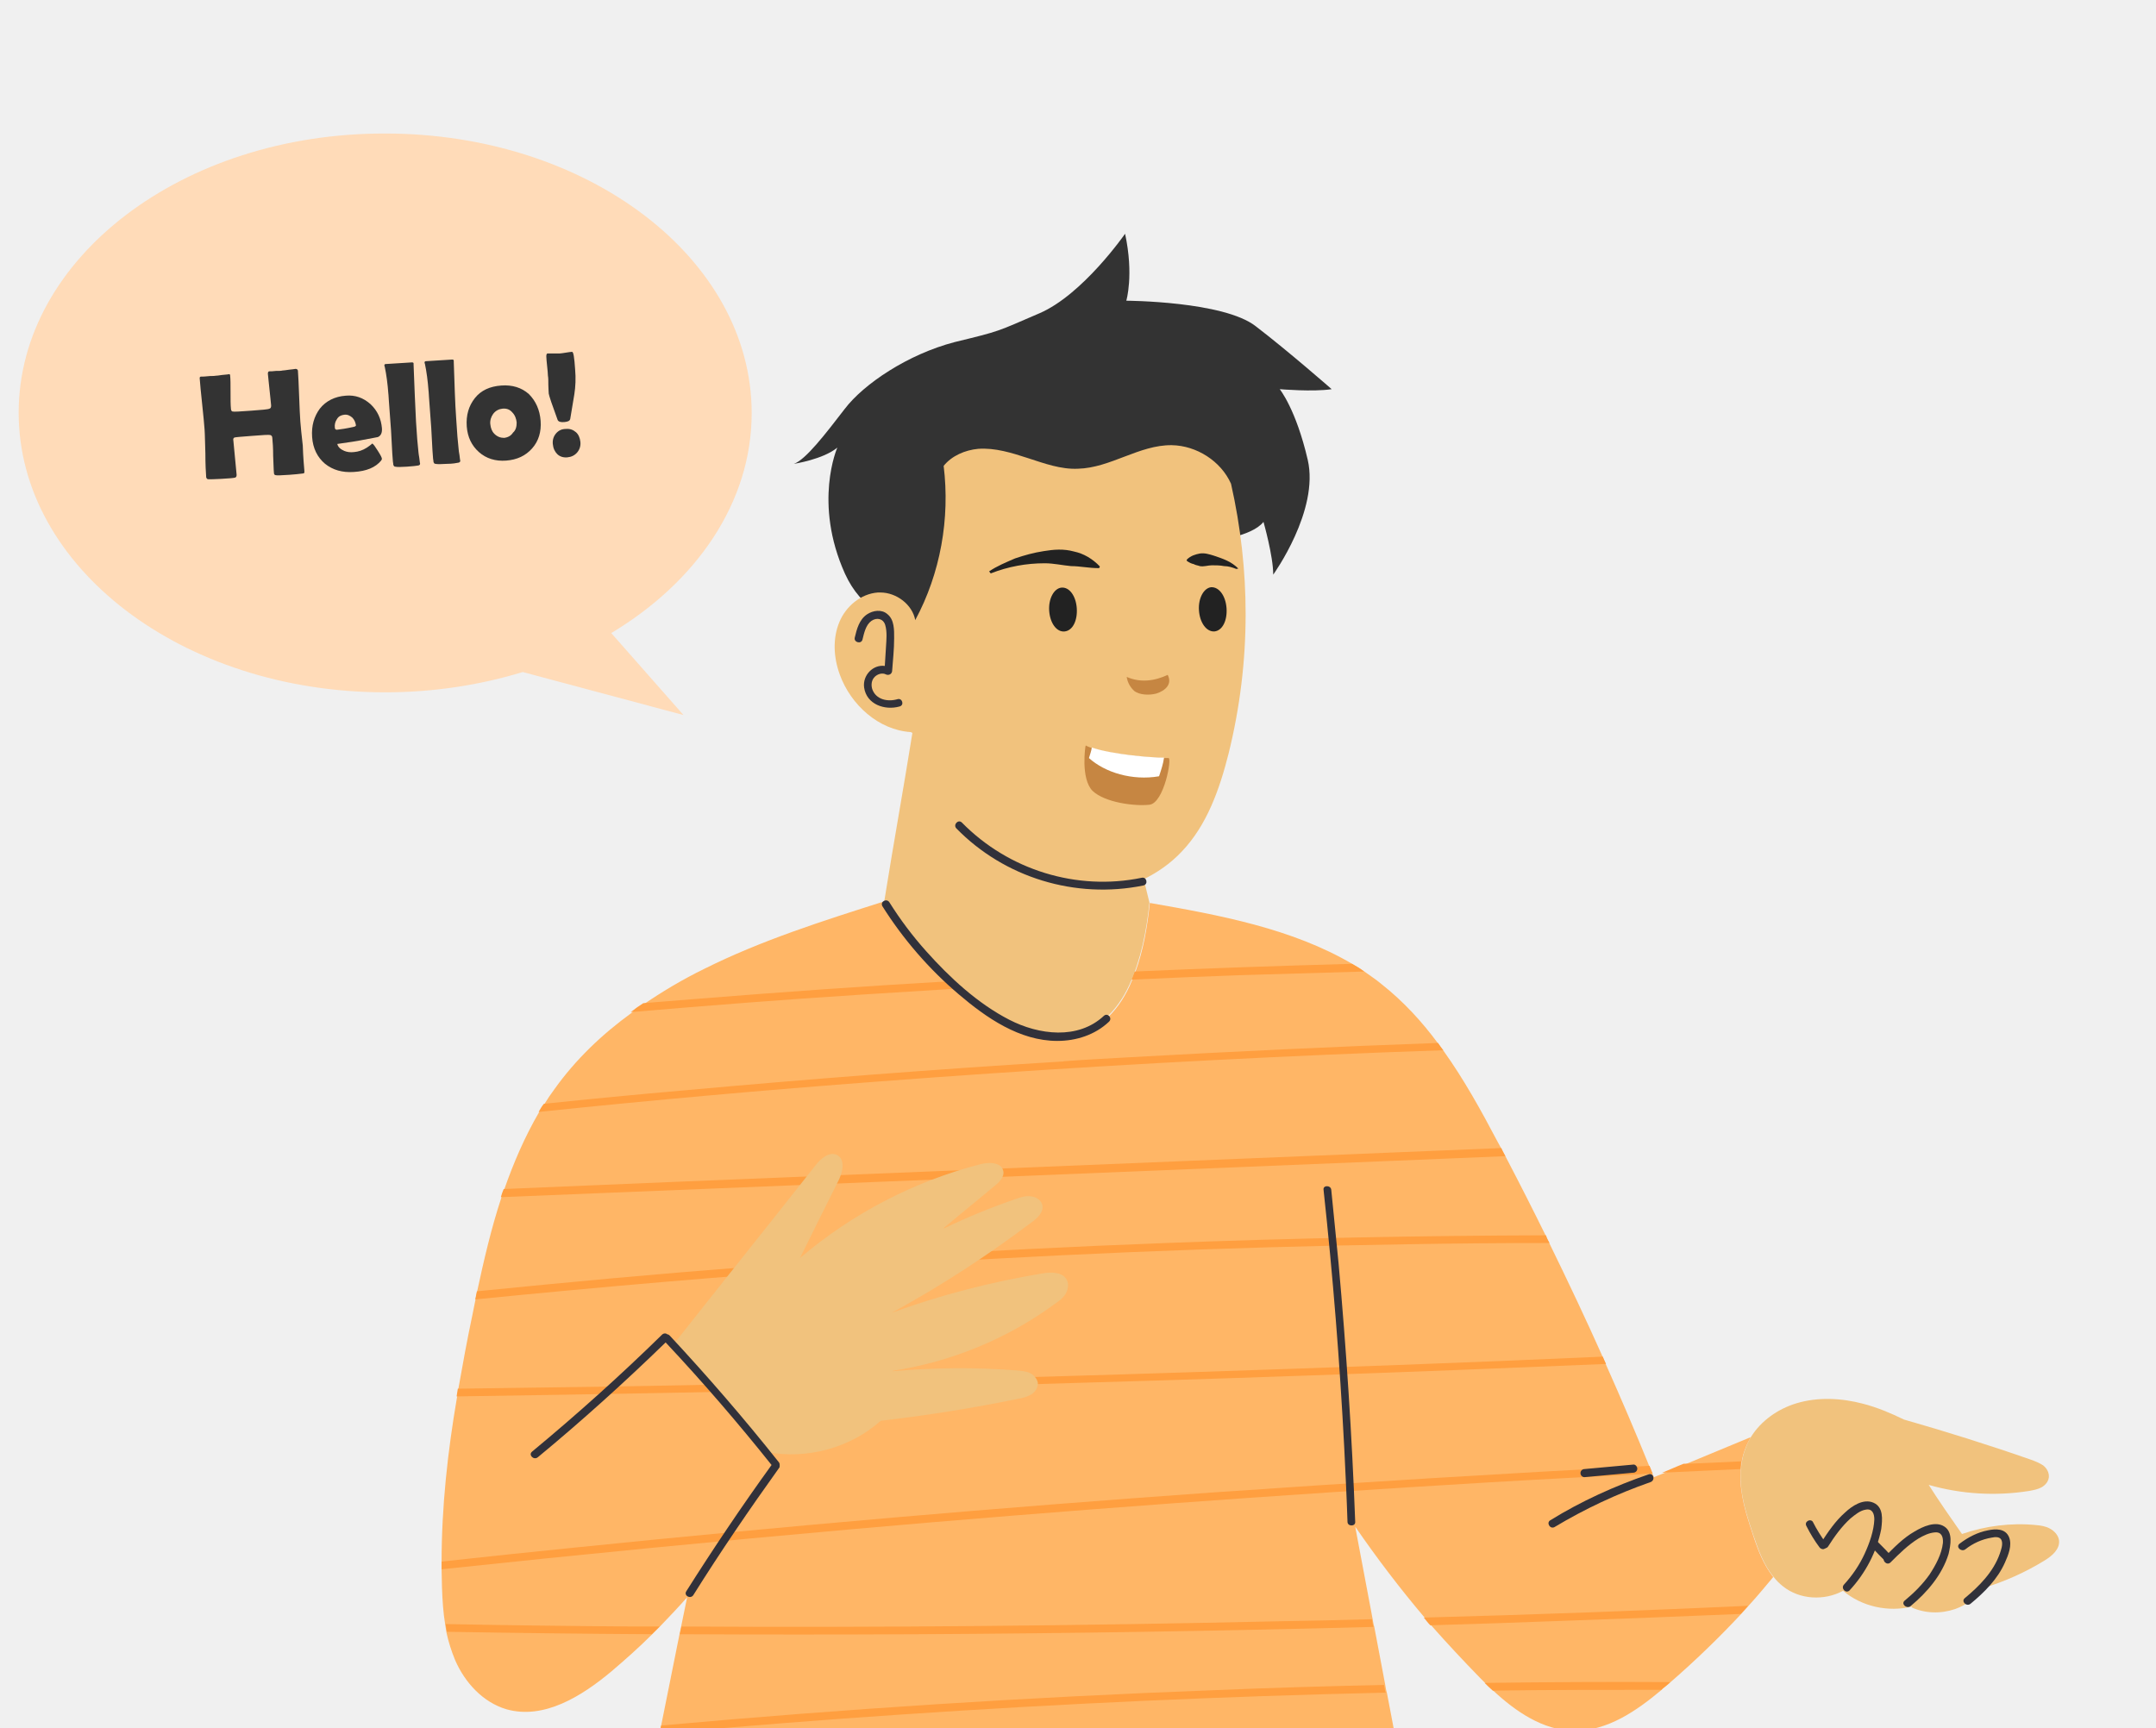
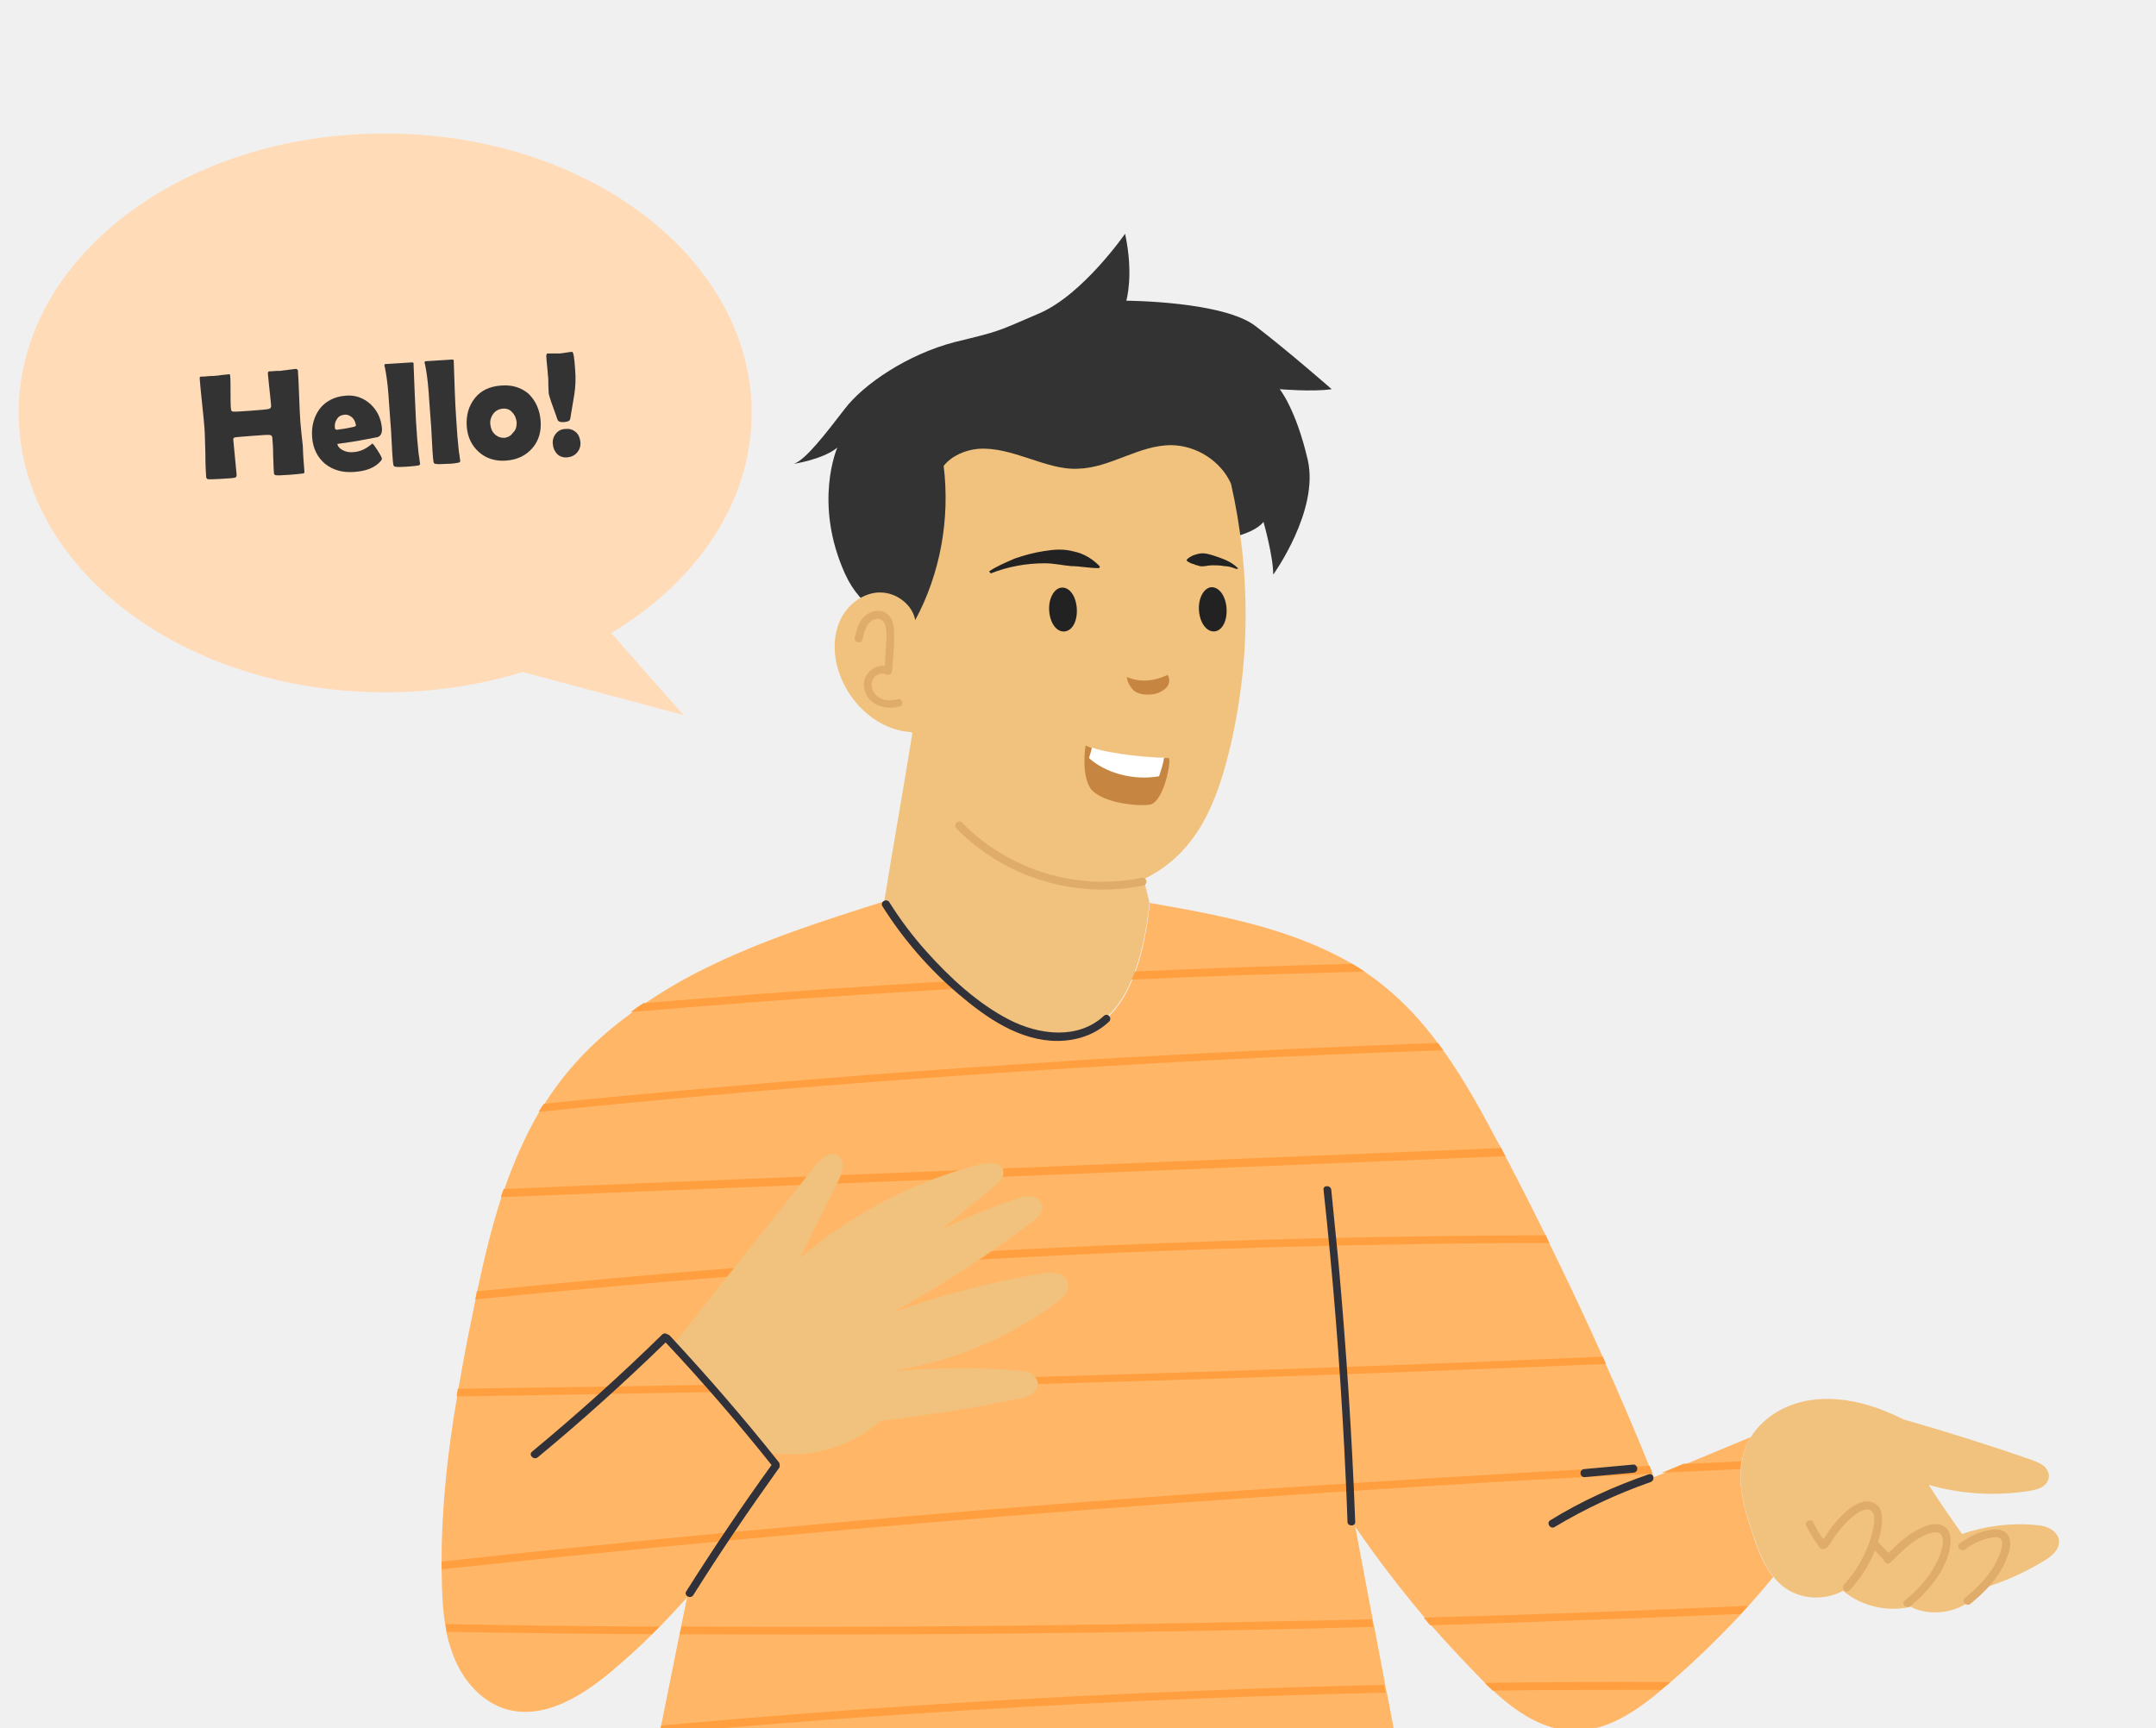
<svg xmlns="http://www.w3.org/2000/svg" xmlns:xlink="http://www.w3.org/1999/xlink" version="1.1" id="Layer_1" x="0px" y="0px" viewBox="0 0 531.2 425.7" style="enable-background:new 0 0 531.2 425.7;" xml:space="preserve">
  <style type="text/css">
	.st0{clip-path:url(#SVGID_2_);fill:#FFDBB8;}
	.st1{fill:#31313A;}
	.st2{fill:#FFB666;}
	.st3{fill:#FF9F40;}
	.st4{display:none;fill:#333333;}
	.st5{fill:#333333;}
	.st6{fill:#F1C27D;}
- 	.st7{fill:#222222;}
- 	.st8{fill:#C68642;}
- 	.st9{fill:#FFFFFF;}
+ 	.st7{fill:#E0AC69;}
+ 	.st8{fill:#222222;}
+ 	.st9{fill:#C68642;}
+ 	.st10{fill:#FFFFFF;}
</style>
  <g>
    <defs>
      <rect id="SVGID_1_" x="-76" y="-9" width="650" height="500" />
    </defs>
    <clipPath id="SVGID_2_">
      <use xlink:href="#SVGID_1_" style="overflow:visible;" />
    </clipPath>
    <path class="st0" d="M4.6,101.7c0,38.1,40.4,68.9,90.3,68.9c12,0,23.4-1.8,33.9-5l39.6,10.6L150.6,156c21-12.6,34.6-32.2,34.6-54.2   c0-38.1-40.4-68.9-90.3-68.9C45,32.8,4.6,63.6,4.6,101.7" />
  </g>
  <g>
    <path class="st1" d="M528.9,428.8H2.3c-0.5,0-1-0.4-1-1c0-0.5,0.4-1,1-1h526.6c0.5,0,1,0.4,1,1   C529.9,428.3,529.4,428.8,528.9,428.8" />
    <path class="st2" d="M436.9,388.6c-2,2.4-4,4.8-6.1,7.1c-0.6,0.7-1.2,1.3-1.8,2c-5.5,5.9-11.3,11.5-17.4,16.8   c-0.6,0.6-1.3,1.1-1.9,1.6c-0.1,0.1-0.2,0.2-0.3,0.3c-6.2,5.2-13.3,10.1-21.4,10.1h-0.4c-7.5-0.2-14.1-4.7-19.7-9.9   c-0.7-0.6-1.4-1.3-2-1.9l-1.3-1.3c-4.1-4.2-8.1-8.5-12-12.9c-0.6-0.6-1.1-1.3-1.6-1.9c-6.1-7.2-11.8-14.7-17.1-22.4   c1.4,7.6,2.9,15.2,4.3,22.8c0.1,0.6,0.2,1.3,0.4,1.9c0.9,4.8,1.8,9.5,2.7,14.3c0.1,0.6,0.2,1.3,0.4,1.9c0.6,3.3,1.3,6.6,1.9,10   H162.5c0.1-0.6,0.3-1.3,0.4-1.9c1.5-7.5,3-14.9,4.5-22.4c0.1-0.6,0.3-1.3,0.4-1.9c0.5-2.4,1-4.9,1.5-7.3c-2.2,2.5-4.5,4.9-6.8,7.3   c-0.6,0.6-1.3,1.3-1.9,1.9c-3.2,3.2-6.6,6.2-10,9.1c-7.3,6.1-16.6,11.9-25.8,9.3c-5.8-1.7-10.3-6.6-12.7-12.2   c-0.9-2.2-1.6-4.4-2.1-6.7c-0.1-0.6-0.2-1.3-0.3-1.9c-0.5-3-0.7-6.1-0.8-9.2c0-1.4-0.1-2.9-0.1-4.4c0-0.6,0-1.3,0-1.9   c0-13.6,1.5-27.2,3.8-40.6c0.1-0.6,0.2-1.3,0.3-1.9c1.1-6.2,2.2-12.3,3.5-18.4c0.2-1.2,0.5-2.3,0.7-3.5c0.1-0.7,0.3-1.3,0.4-2   c1.7-7.9,3.5-15.7,6-23.3c0.2-0.7,0.4-1.3,0.7-2c2.3-6.6,5.1-13.1,8.6-19.1c0.4-0.7,0.8-1.4,1.3-2c0.8-1.3,1.6-2.5,2.5-3.7   c5.2-7.3,11.7-13.5,19-18.8c1-0.8,2-1.5,3.1-2.2c4.7-3.2,9.6-6.1,14.7-8.6c14.2-7.1,29.4-11.9,44.5-16.7l0,0   c4.5,7.4,10,14.1,16.3,19.9c0.7,0.6,1.3,1.2,2,1.8c2.5,2.2,5.1,4.2,7.9,6.1c5.1,3.5,10.9,6.5,17,6.3h0c0.3,0,0.6,0,0.9-0.1   c0.3,0,0.6-0.1,0.9-0.1c6.9-1,12.5-6.6,15.4-13c0.2-0.5,0.4-0.9,0.6-1.4c0.3-0.6,0.5-1.3,0.8-2c2-5.4,3-11.3,3.6-17.1   c17.2,3,35.1,6.3,50,15.1c1,0.6,2,1.2,3,1.9c1.4,1,2.9,2,4.2,3.1c5.3,4.2,9.8,9.1,13.8,14.5c0.5,0.6,0.9,1.3,1.4,1.9   c5,7,9.2,14.6,13.2,22.2c0.4,0.7,0.7,1.3,1.1,2c0.3,0.6,0.7,1.3,1,1.9c3.4,6.5,6.7,13,9.9,19.5c0.3,0.6,0.6,1.3,0.9,1.9   c4.5,9.2,8.9,18.5,13.1,27.9c0.3,0.6,0.6,1.3,0.8,1.9c3.7,8.3,7.3,16.7,10.7,25.1c0.3,0.6,0.5,1.3,0.8,1.9c0.1,0.2,0.2,0.5,0.3,0.7   c0.7-0.3,1.3-0.5,2-0.8c1.8-0.7,3.5-1.5,5.3-2.2c5.5-2.3,10.9-4.5,16.4-6.8l0.1,0.1c-0.4,0.7-0.8,1.4-1.1,2.2   c-0.5,1.2-0.9,2.5-1.1,3.9c-0.1,0.6-0.2,1.3-0.2,1.9c-0.1,1.8-0.1,3.6,0.2,5.3c0.5,3.7,1.7,7.3,2.9,10.9   C433.1,381.9,434.5,385.6,436.9,388.6" />
    <path class="st3" d="M234,241.8c0.7,0.6,1.3,1.2,2,1.8c-8,0.5-15.9,1-23.9,1.5c-18.9,1.2-37.8,2.7-56.7,4.3c1-0.8,2-1.5,3.1-2.2   c4.1-0.3,8.3-0.7,12.4-1C192,244.5,213,243,234,241.8" />
    <path class="st3" d="M336.1,239.4c-10.2,0.3-20.3,0.6-30.5,0.9c-9,0.3-17.9,0.7-26.9,1.1c0.3-0.6,0.5-1.3,0.8-2   c17.9-0.8,35.7-1.4,53.6-1.9C334.2,238.1,335.2,238.7,336.1,239.4" />
    <path class="st3" d="M355.6,258.8c-9.5,0.3-19,0.7-28.6,1.1c-36.9,1.6-73.7,3.8-110.5,6.6c-28,2.1-55.9,4.6-83.8,7.5   c0.4-0.7,0.8-1.4,1.3-2c11.5-1.2,22.9-2.3,34.4-3.3c30.9-2.8,61.9-5.2,92.9-7.1c0.3,0,0.6,0,0.9-0.1c5.5-0.4,11.1-0.7,16.6-1   c25.1-1.4,50.3-2.6,75.5-3.5C354.7,257.6,355.1,258.2,355.6,258.8" />
    <path class="st3" d="M370.9,284.9c-8.8,0.4-17.7,0.7-26.5,1.1c-41.6,1.7-83.2,3.4-124.8,5.1c-32.1,1.3-64.1,2.6-96.2,3.9   c0.2-0.7,0.4-1.3,0.7-2c13.5-0.6,27-1.1,40.5-1.7c41.6-1.7,83.2-3.4,124.8-5.1c26.8-1.1,53.7-2.2,80.5-3.3   C370.2,283.7,370.6,284.3,370.9,284.9" />
    <path class="st3" d="M381.8,306.3c-11.6,0-23.2,0.1-34.8,0.3c-45.6,0.7-91.1,2.6-136.6,5.7c-31.1,2.1-62.2,4.8-93.3,7.9   c0.1-0.7,0.3-1.3,0.4-2c11.1-1.1,22.2-2.2,33.3-3.2c45.4-4.1,90.9-7,136.5-8.7c31.2-1.2,62.4-1.8,93.6-1.9   C381.1,305.1,381.4,305.7,381.8,306.3" />
    <path class="st3" d="M395.7,336.1c-12.3,0.5-24.6,1-36.9,1.5c-48.6,1.9-97.2,3.4-145.8,4.6c-33.5,0.8-67,1.4-100.5,1.9   c0.1-0.6,0.2-1.3,0.3-1.9c12-0.2,23.9-0.3,35.9-0.5c48.6-0.8,97.2-2,145.8-3.6c33.5-1.1,66.9-2.3,100.4-3.8   C395.1,334.9,395.4,335.5,395.7,336.1" />
    <path class="st3" d="M406.4,361.2c0.3,0.6,0.5,1.3,0.8,1.9c-13.5,0.7-27.1,1.4-40.6,2.2c-52.2,3.1-104.3,6.9-156.4,11.5   c-33.8,3-67.6,6.3-101.4,9.9c0-0.6,0-1.3,0-1.9c11.1-1.2,22.2-2.4,33.3-3.5c52-5.3,104.1-9.8,156.2-13.5   C334.3,365.3,370.3,363.1,406.4,361.2" />
    <path class="st3" d="M429,360.1c-0.1,0.6-0.2,1.3-0.2,1.9c-6.4,0.3-12.9,0.6-19.3,0.9c1.8-0.7,3.5-1.5,5.3-2.2   C419.5,360.6,424.2,360.3,429,360.1" />
    <path class="st3" d="M156.3,400.8c2.1,0,4.1,0,6.2,0c-0.6,0.6-1.3,1.3-1.9,1.9c-16.8-0.1-33.7-0.3-50.5-0.6   c-0.1-0.6-0.2-1.3-0.3-1.9C125.2,400.5,140.7,400.7,156.3,400.8" />
    <path class="st3" d="M338,399c0.1,0.6,0.2,1.3,0.4,1.9c-37.4,1-74.8,1.6-112.2,1.8c-19.6,0.1-39.2,0.1-58.7,0   c0.1-0.6,0.3-1.3,0.4-1.9c49.2,0.3,98.4-0.2,147.7-1.3C322.9,399.4,330.5,399.2,338,399" />
    <path class="st3" d="M430.7,395.7c-0.6,0.7-1.2,1.3-1.8,2c-14.6,0.6-29.1,1.2-43.7,1.7c-10.9,0.4-21.9,0.8-32.8,1.1   c-0.6-0.6-1.1-1.3-1.6-1.9C377.5,397.9,404.1,396.9,430.7,395.7" />
    <path class="st3" d="M341,415.2c0.1,0.6,0.2,1.3,0.4,1.9c-39.9,0.9-79.7,2.7-119.5,5.4c-19.6,1.3-39.1,2.9-58.7,4.6h-0.7   c0.1-0.6,0.3-1.3,0.4-1.9c45.2-4.1,90.6-7,136-8.7C312.9,415.9,327,415.5,341,415.2" />
    <path class="st3" d="M411.5,414.5c-0.6,0.6-1.3,1.1-1.9,1.6c-0.1,0.1-0.2,0.2-0.3,0.3c-13.8,0-27.6,0-41.5,0.2   c-0.7-0.6-1.4-1.3-2-1.9C381,414.5,396.2,414.4,411.5,414.5" />
    <path class="st4" d="M312.7,116.7c2.5,11.7,0.4,24.4-5.8,34.6c0-10.8-1.3-21.6-3.7-32.1c-2.6-5.6-8.5-9.4-14.6-9.5   c-8-0.1-15.1,5.5-23.1,5.8c-4.2,0.1-8.3-1.3-12.3-2.6c-4-1.3-8.1-2.7-12.3-2.3c-3.2,0.3-6.5,1.7-8.5,4.2c1.6,13-0.9,26.4-7,38   c-0.7-3.8-4.6-6.9-8.6-6.8c-0.2,0-0.4,0-0.6,0c-2.7-11.1-5.5-22.2-8.2-33.3c-1-4.2-2.1-8.7-0.6-12.8c1.4-4,5.3-7,9.5-7.3   c4.2-0.4,8.5,1.9,10.6,5.6c1.1-7.4,5.3-14.3,11.3-18.8c6-4.4,13.9-6.4,21.3-5.2c8.7,1.3,17.1,6.7,25.6,4.7c4.3-1,7.9-3.7,11.8-5.8   c3.9-2.1,8.6-3.5,12.6-1.6c7,3.2,7.6,14.3,14.8,17.3c4.5,1.9,10.8,0.1,14,3.8c2.9,3.4,0.8,8.7-2,12.1   C331.1,111.9,322,116.3,312.7,116.7" />
    <path class="st5" d="M239.9,149.9c-3.8,3.8-23.7,9-31.7-8.5c-7.9-17.5-1.9-31.1-1.9-31.1c-3.5,2.9-10.7,4-10.7,4   c2.9-1,7.8-7.4,12.5-13.5c4.7-6.2,15.6-13.5,27.1-16.5c11.5-2.8,10.2-2.5,20.9-7.1c10.7-4.6,21.1-19.6,21.1-19.6   c2.2,10.2,0.3,16.5,0.3,16.5s24,0.1,31.9,6.3c8.1,6.2,18.7,15.5,18.7,15.5c-4.6,0.7-12.8,0-12.8,0s4,4.9,6.9,17.4   s-8.5,28.3-8.5,28.3c0-4.6-2.4-13-2.4-13c-2.9,3.7-12.5,4.7-12.5,4.7c1.2-3.2,2.4-7.9,2.4-7.9c-6.2,5.7-25.8,6.8-25.8,6.8   c4.3-2.8,6.9-9.4,6.9-9.4s-8.4,2.5-16.6,3.2c-8.1,0.7-18.7,5.2-18.7,5.2s-4.4,3.7-5.4,10.3C241.6,141.4,243.8,145.9,239.9,149.9z" />
    <path class="st6" d="M306.9,151.3c0,11.6-1.4,23.1-4.2,34.4c-2.2,8.7-5.3,17.6-11.5,24.1c-2.7,2.9-6,5.2-9.5,6.9l0.2,0.4l1.3,5.3   c-0.7,7-2.1,14.1-5,20.4c-2.9,6.4-8.5,11.9-15.4,13c-6.7,1-13.2-2.3-18.8-6.1c-10.6-7.3-19.6-16.8-26.2-27.8l0,0c0,0,0.1,0,0.1,0   c2.2-13.8,4.7-27.5,6.9-41.3l-0.4-0.2c-7.9-0.5-14.8-6.7-17.5-14.2c-1.5-4.1-1.8-8.8-0.1-12.9c1.6-3.9,5.3-7,9.5-7.3   c0.2,0,0.4,0,0.6,0c4,0,7.9,3,8.6,6.8c6.2-11.5,8.6-25,7-38c2-2.5,5.3-3.9,8.5-4.2c4.2-0.3,8.3,1,12.3,2.3c4,1.3,8.1,2.8,12.3,2.6   c8-0.2,15.1-5.9,23.1-5.8c6.1,0.1,12.1,3.9,14.6,9.5C305.7,129.8,306.9,140.6,306.9,151.3" />
    <path class="st6" d="M483.4,378c5.8-2,12.1-2.8,18.2-2.2c1.2,0.1,2.5,0.3,3.5,0.9c1.1,0.6,2,1.6,2.2,2.8c0.3,2.2-1.7,3.9-3.5,5   c-4.7,2.9-9.8,5.2-15.1,6.8c-1.8,2.4-4.2,4.2-7,5.2c-3.5,1.2-7.4,1.1-10.7-0.4l0-0.2c-5.8,1.4-12.3,0-16.9-3.9   c-4.6,2.5-10.7,2.2-14.8-1.1c-0.9-0.7-1.6-1.4-2.3-2.3c-2.4-2.9-3.8-6.7-5-10.3c-1.2-3.6-2.4-7.2-2.9-10.9   c-0.5-3.7-0.3-7.6,1.2-11.1c0.3-0.8,0.7-1.5,1.1-2.2c2.5-4,6.6-6.9,11.2-8.3c5.3-1.6,11.1-1.3,16.4,0.1c3.5,0.9,6.8,2.3,10.1,3.9   c10.5,3,21,6.3,31.3,9.9c1.1,0.4,2.1,0.8,3,1.4c0.9,0.7,1.5,1.8,1.4,2.9c-0.1,1.1-0.9,2-1.8,2.5c-0.9,0.5-2,0.7-3.1,0.9   c-8.2,1.3-16.7,0.8-24.7-1.5C477.8,370,480.6,374,483.4,378L483.4,378z" />
    <path class="st6" d="M197.1,310c12.8-10.9,28.1-18.9,44.4-23.1c2.2-0.6,5.3-0.5,5.7,1.7c0.3,1.4-1,2.7-2.1,3.6   c-4.2,3.5-8.4,6.9-12.6,10.4l0.1,0.1c5.8-2.8,11.7-5.2,17.8-7.3c1.2-0.4,2.4-0.8,3.6-0.6c1.2,0.1,2.5,0.9,2.8,2.1   c0.4,1.7-1.1,3.2-2.5,4.2c-11,8.3-22.5,15.8-34.6,22.4l0,0c12-4.4,24.5-7.6,37.1-9.7c2.2-0.4,5.1-0.4,6.1,1.7   c0.5,1.1,0.2,2.4-0.4,3.4c-0.6,1-1.6,1.7-2.6,2.4c-11.7,8.6-25.6,14.3-40,16.5l0,0.1c10.2-0.9,20.4-1,30.6-0.2   c1.1,0.1,2.2,0.2,3.2,0.6c1,0.5,1.8,1.4,2,2.4c0.1,1.1-0.6,2.3-1.6,2.9c-1,0.6-2.1,0.9-3.3,1.1c-11.2,2.3-22.5,4.1-33.8,5.4   c-7.5,6.7-18.2,9.6-28.1,7.7c-7.6-8.9-15.2-17.7-22.9-26.6c11.6-14.7,23.3-29.3,34.9-44c1.3-1.7,3.4-3.5,5.3-2.6   c2.2,1.1,1.4,4.4,0.3,6.5C203.3,297.5,200.2,303.7,197.1,310" />
-     <path class="st1" d="M221.1,172.3c-2.4,0.7-5.3,0.1-6.2-2.5c-0.3-1-0.2-2.2,0.6-3c0.7-0.7,1.9-1.1,2.8-0.6c0.7,0.3,1.4-0.1,1.5-0.8   c0.2-2.7,0.5-5.4,0.5-8.1c0-2,0.1-4.6-1.7-6c-1.4-1.2-3.5-0.9-5,0.1c-1.9,1.3-2.5,3.6-3,5.7c-0.3,1.2,1.6,1.7,1.9,0.5   c0.4-1.6,0.8-3.6,2.2-4.6c1.3-0.9,2.9-0.6,3.4,1c0.5,1.7,0.3,3.6,0.2,5.3c-0.1,1.6-0.2,3.2-0.3,4.8c-2.9-0.4-5.5,2.3-5.1,5.3   c0.6,4.2,5.1,5.7,8.7,4.7C222.9,173.8,222.3,171.9,221.1,172.3" />
-     <path class="st1" d="M281.3,216.3c-16,3.3-32.8-1.9-44.3-13.6c-0.9-0.9-2.2,0.5-1.4,1.4c11.9,12.2,29.4,17.5,46.1,14.1   C283,217.9,282.5,216,281.3,216.3" />
+     <path class="st7" d="M221.1,172.3c-2.4,0.7-5.3,0.1-6.2-2.5c-0.3-1-0.2-2.2,0.6-3c0.7-0.7,1.9-1.1,2.8-0.6c0.7,0.3,1.4-0.1,1.5-0.8   c0.2-2.7,0.5-5.4,0.5-8.1c0-2,0.1-4.6-1.7-6c-1.4-1.2-3.5-0.9-5,0.1c-1.9,1.3-2.5,3.6-3,5.7c-0.3,1.2,1.6,1.7,1.9,0.5   c0.4-1.6,0.8-3.6,2.2-4.6c1.3-0.9,2.9-0.6,3.4,1c0.5,1.7,0.3,3.6,0.2,5.3c-0.1,1.6-0.2,3.2-0.3,4.8c-2.9-0.4-5.5,2.3-5.1,5.3   c0.6,4.2,5.1,5.7,8.7,4.7C222.9,173.8,222.3,171.9,221.1,172.3" />
+     <path class="st7" d="M281.3,216.3c-16,3.3-32.8-1.9-44.3-13.6c-0.9-0.9-2.2,0.5-1.4,1.4c11.9,12.2,29.4,17.5,46.1,14.1   C283,217.9,282.5,216,281.3,216.3" />
    <path class="st1" d="M191.8,360.2c-8.5-10.7-17.5-21.1-26.8-31.1c-0.2-0.2-0.4-0.3-0.6-0.3c-0.3-0.3-0.8-0.3-1.2,0   c-10.3,10.1-21,19.7-32.1,28.9c-1,0.8,0.4,2.2,1.4,1.4c10.9-9,21.4-18.5,31.5-28.3c9.1,9.7,17.8,19.8,26.1,30.2   c-7.3,10.1-14.3,20.5-21,31.1c-0.7,1.1,1,2,1.7,1c6.7-10.7,13.8-21.1,21.1-31.3c0.2-0.2,0.2-0.4,0.2-0.6   C192.1,360.8,192.1,360.5,191.8,360.2" />
    <path class="st1" d="M329.8,311.3c-0.6-6.1-1.2-12.1-1.8-18.1c-0.1-1.2-2.1-1.2-1.9,0c2.3,21.2,4,42.4,5.1,63.6   c0.3,6.1,0.6,12.1,0.8,18.2c0,1.2,2,1.2,1.9,0C333.1,353.7,331.7,332.5,329.8,311.3" />
    <path class="st1" d="M406.2,363.3c-8.4,2.9-16.6,6.6-24.2,11.3c-1.1,0.6-0.1,2.3,1,1.7c7.5-4.5,15.4-8.2,23.7-11.1   C407.9,364.7,407.4,362.9,406.2,363.3" />
    <path class="st1" d="M402.4,360.9c-4,0.4-8,0.7-12,1.1c-0.5,0-1,0.4-1,1c0,0.5,0.4,1,1,1c4-0.4,8-0.7,12-1.1c0.5,0,1-0.4,1-1   C403.4,361.4,402.9,360.8,402.4,360.9" />
    <path class="st1" d="M272,250.3c-6.4,6-16.1,4.7-23.3,1c-7.8-4-14.7-10.4-20.5-16.9c-3.4-3.8-6.4-7.8-9.1-12.1   c-0.7-1-2.3-0.1-1.7,1c5.1,8.1,11.5,15.5,18.8,21.7c6.8,5.8,15,11.5,24.3,11.5c4.7,0,9.3-1.5,12.7-4.7   C274.2,250.9,272.9,249.5,272,250.3" />
-     <path class="st1" d="M461.6,370.3c-2.5-1.1-5.3,0.8-7,2.4c-2.4,2.1-4.2,4.8-5.9,7.4c-0.7,1,1,2,1.7,1c1.6-2.5,3.3-4.9,5.5-6.9   c1.1-0.9,2.4-2,3.8-2.2c1.6-0.3,2.1,1,2.1,2.4c-0.1,2.8-1.2,5.9-2.4,8.5c-1.3,2.8-3,5.3-5.1,7.6c-0.8,0.9,0.5,2.3,1.4,1.4   c3.9-4.2,6.7-9.5,7.8-15.1C463.8,374.4,464.1,371.4,461.6,370.3" />
-     <path class="st1" d="M479.1,376.2c-2.2-1.5-5.4,0-7.4,1.2c-2.8,1.6-5,3.9-7.3,6.2c-0.9,0.9,0.5,2.3,1.4,1.4   c2.1-2.1,4.3-4.3,6.9-5.9c1.2-0.7,2.6-1.4,4.1-1.5c1.6-0.1,2,1.2,1.9,2.6c-0.3,2.8-1.8,5.5-3.3,7.8c-1.7,2.4-3.8,4.5-6.1,6.4   c-1,0.8,0.4,2.1,1.4,1.4c4.1-3.4,7.8-7.7,9.4-12.9C480.6,380.7,481.2,377.6,479.1,376.2" />
-     <path class="st1" d="M495,378.8c-0.9-2.2-3.3-2.1-5.2-1.7c-2.6,0.5-4.9,1.7-7,3.3c-1,0.8,0.4,2.1,1.4,1.4c1.9-1.5,4.1-2.5,6.5-2.9   c0.9-0.2,2.2-0.3,2.5,0.8c0.3,1-0.2,2.3-0.5,3.2c-1.6,4.5-5.1,8-8.6,10.9c-1,0.8,0.4,2.2,1.4,1.4c3.4-2.8,6.7-6.1,8.5-10.2   C494.8,383.2,495.8,380.8,495,378.8" />
-     <path class="st1" d="M465.9,383.3c-1-1.1-2-2.1-3.1-3.2c-0.3-0.4-1-0.4-1.4,0c-0.4,0.4-0.4,1,0,1.4c1,1.1,2,2.1,3.1,3.2   c0.3,0.4,1,0.4,1.4,0C466.2,384.3,466.2,383.7,465.9,383.3" />
-     <path class="st1" d="M449.9,380.3c-1.2-1.7-2.3-3.4-3.2-5.2c-0.2-0.5-0.9-0.6-1.3-0.3c-0.5,0.3-0.6,0.8-0.3,1.3   c0.9,1.8,2,3.6,3.2,5.2c0.3,0.4,0.9,0.6,1.3,0.3C450,381.4,450.2,380.8,449.9,380.3" />
+     <path class="st7" d="M461.6,370.3c-2.5-1.1-5.3,0.8-7,2.4c-2.4,2.1-4.2,4.8-5.9,7.4c-0.7,1,1,2,1.7,1c1.6-2.5,3.3-4.9,5.5-6.9   c1.1-0.9,2.4-2,3.8-2.2c1.6-0.3,2.1,1,2.1,2.4c-0.1,2.8-1.2,5.9-2.4,8.5c-1.3,2.8-3,5.3-5.1,7.6c-0.8,0.9,0.5,2.3,1.4,1.4   c3.9-4.2,6.7-9.5,7.8-15.1C463.8,374.4,464.1,371.4,461.6,370.3" />
+     <path class="st7" d="M479.1,376.2c-2.2-1.5-5.4,0-7.4,1.2c-2.8,1.6-5,3.9-7.3,6.2c-0.9,0.9,0.5,2.3,1.4,1.4   c2.1-2.1,4.3-4.3,6.9-5.9c1.2-0.7,2.6-1.4,4.1-1.5c1.6-0.1,2,1.2,1.9,2.6c-0.3,2.8-1.8,5.5-3.3,7.8c-1.7,2.4-3.8,4.5-6.1,6.4   c-1,0.8,0.4,2.1,1.4,1.4c4.1-3.4,7.8-7.7,9.4-12.9C480.6,380.7,481.2,377.6,479.1,376.2" />
+     <path class="st7" d="M495,378.8c-0.9-2.2-3.3-2.1-5.2-1.7c-2.6,0.5-4.9,1.7-7,3.3c-1,0.8,0.4,2.1,1.4,1.4c1.9-1.5,4.1-2.5,6.5-2.9   c0.9-0.2,2.2-0.3,2.5,0.8c0.3,1-0.2,2.3-0.5,3.2c-1.6,4.5-5.1,8-8.6,10.9c-1,0.8,0.4,2.2,1.4,1.4c3.4-2.8,6.7-6.1,8.5-10.2   C494.8,383.2,495.8,380.8,495,378.8" />
+     <path class="st7" d="M465.9,383.3c-1-1.1-2-2.1-3.1-3.2c-0.3-0.4-1-0.4-1.4,0c-0.4,0.4-0.4,1,0,1.4c1,1.1,2,2.1,3.1,3.2   c0.3,0.4,1,0.4,1.4,0C466.2,384.3,466.2,383.7,465.9,383.3" />
+     <path class="st7" d="M449.9,380.3c-1.2-1.7-2.3-3.4-3.2-5.2c-0.2-0.5-0.9-0.6-1.3-0.3c-0.5,0.3-0.6,0.8-0.3,1.3   c0.9,1.8,2,3.6,3.2,5.2c0.3,0.4,0.9,0.6,1.3,0.3C450,381.4,450.2,380.8,449.9,380.3" />
  </g>
-   <path class="st7" d="M244.1,141.3c4.3-1.7,8.8-2.5,13.3-2.5c2.2,0,4.3,0.5,6.5,0.7c2.2,0,4.3,0.5,6.9,0.5l0.2-0.4  c-1.8-1.9-4-3.2-6.4-3.7c-2.5-0.7-5-0.5-7.4-0.1c-2.6,0.4-4.7,1-7.1,1.8c-2.3,1-4.5,1.9-6.4,3.2L244.1,141.3z" />
-   <path class="st7" d="M262.3,155.6c-2,0.2-3.6-2.1-3.8-5.1c-0.2-3,1.2-5.5,3-5.7c2-0.2,3.6,2.1,3.8,5.1  C265.5,152.9,264.3,155.4,262.3,155.6z" />
-   <path class="st7" d="M299.2,155.6c-2,0.1-3.6-2.2-3.8-5.2s1.2-5.5,3-5.7c2-0.1,3.6,2.2,3.8,5.2C302.4,152.9,301.2,155.4,299.2,155.6  z" />
-   <path class="st7" d="M305.1,140.1c-0.8-0.8-1.8-1.5-2.9-2s-2-0.8-3.2-1.2c-1-0.3-2.2-0.7-3.4-0.5c-1,0.2-2.2,0.5-3.2,1.5v0.3  c0.7,0.5,1.2,0.7,1.7,0.8c0.5,0.3,1,0.3,1.5,0.5c1,0.2,2-0.2,3-0.2c1,0,2,0,3,0.2c1,0,2,0.3,3,0.7L305.1,140.1z" />
-   <path class="st8" d="M287.7,166.3c-3.2,1.5-6.7,2-10.1,0.5c0.2,1.4,0.9,2.6,1.9,3.5c1.2,0.9,3.5,1.1,5.4,0.6  C287.1,170.2,288.9,168.6,287.7,166.3z" />
+   <path class="st8" d="M244.1,141.3c4.3-1.7,8.8-2.5,13.3-2.5c2.2,0,4.3,0.5,6.5,0.7c2.2,0,4.3,0.5,6.9,0.5l0.2-0.4  c-1.8-1.9-4-3.2-6.4-3.7c-2.5-0.7-5-0.5-7.4-0.1c-2.6,0.4-4.7,1-7.1,1.8c-2.3,1-4.5,1.9-6.4,3.2L244.1,141.3z" />
+   <path class="st8" d="M262.3,155.6c-2,0.2-3.6-2.1-3.8-5.1c-0.2-3,1.2-5.5,3-5.7c2-0.2,3.6,2.1,3.8,5.1  C265.5,152.9,264.3,155.4,262.3,155.6z" />
+   <path class="st8" d="M299.2,155.6c-2,0.1-3.6-2.2-3.8-5.2s1.2-5.5,3-5.7c2-0.1,3.6,2.2,3.8,5.2C302.4,152.9,301.2,155.4,299.2,155.6  z" />
+   <path class="st8" d="M305.1,140.1c-0.8-0.8-1.8-1.5-2.9-2s-2-0.8-3.2-1.2c-1-0.3-2.2-0.7-3.4-0.5c-1,0.2-2.2,0.5-3.2,1.5v0.3  c0.7,0.5,1.2,0.7,1.7,0.8c0.5,0.3,1,0.3,1.5,0.5c1,0.2,2-0.2,3-0.2c1,0,2,0,3,0.2c1,0,2,0.3,3,0.7L305.1,140.1z" />
+   <path class="st9" d="M287.7,166.3c-3.2,1.5-6.7,2-10.1,0.5c0.2,1.4,0.9,2.6,1.9,3.5c1.2,0.9,3.5,1.1,5.4,0.6  C287.1,170.2,288.9,168.6,287.7,166.3z" />
  <g>
-     <path class="st8" d="M269.2,194.9c3.1,2.9,10.4,3.8,14,3.4c3.6-0.4,5.6-11.6,4.7-11.5c-1.1,0.1-15.9-0.7-20.4-3.1   C267.4,183.7,266.2,191.9,269.2,194.9z" />
-     <path class="st9" d="M285.5,191.3c0.1,0,0-0.1,0.1-0.1c0.5-1.5,1-3,1.2-4.5c-3,0-12.9-0.8-17.8-2.5c-0.1,0.8-0.4,1.6-0.7,2.6   C272.3,190.4,279,192.4,285.5,191.3z" />
+     <path class="st9" d="M269.2,194.9c3.1,2.9,10.4,3.8,14,3.4c3.6-0.4,5.6-11.6,4.7-11.5c-1.1,0.1-15.9-0.7-20.4-3.1   C267.4,183.7,266.2,191.9,269.2,194.9z" />
+     <path class="st10" d="M285.5,191.3c0.1,0,0-0.1,0.1-0.1c0.5-1.5,1-3,1.2-4.5c-3,0-12.9-0.8-17.8-2.5c-0.1,0.8-0.4,1.6-0.7,2.6   C272.3,190.4,279,192.4,285.5,191.3z" />
  </g>
  <g>
    <path class="st5" d="M75,116.1c0,0.3,0,0.4-0.1,0.5c0,0-0.2,0.1-0.5,0.1c-0.7,0.1-1.8,0.2-3.1,0.3c-1.9,0.1-3,0.2-3.3,0.1   c-0.3,0-0.5-0.2-0.5-0.5c-0.1-0.9-0.1-2.4-0.2-4.3c0-1.9-0.1-3.3-0.2-4.3c0-0.5-0.2-0.7-0.5-0.8c-0.4-0.1-1.9,0-4.4,0.2   c-2.5,0.2-4,0.3-4.4,0.4c-0.3,0.1-0.4,0.4-0.3,0.8c0.1,0.9,0.2,2.3,0.4,4.2c0.2,1.9,0.3,3.3,0.4,4.2c0,0.4-0.1,0.6-0.4,0.7   c-0.4,0.1-1.5,0.2-3.4,0.3c-1.6,0.1-2.7,0.1-3.1,0.1c-0.4,0-0.5-0.2-0.6-0.5c-0.1-1.3-0.2-3.3-0.2-5.9c-0.1-2.6-0.1-4.6-0.2-5.9   c-0.1-1.4-0.3-3.5-0.6-6.3c-0.3-2.8-0.5-4.9-0.6-6.3c0-0.3,0.1-0.4,0.4-0.4c0.4,0,0.9,0,1.7-0.1s1.3,0,1.7-0.1c0.4,0,1-0.1,1.7-0.2   c0.8-0.1,1.4-0.1,1.7-0.2c0.2,0,0.3,0.1,0.3,0.3c0.1,0.9,0.1,2.3,0.1,4.1c0,1.8,0,3.2,0.1,4.1c0,0.4,0.2,0.7,0.4,0.7   c0.3,0.1,1.9,0,4.6-0.2c2.6-0.2,4.1-0.3,4.5-0.5c0.3-0.1,0.4-0.3,0.4-0.8c-0.1-0.9-0.2-2.2-0.4-3.9c-0.2-1.7-0.3-3.1-0.4-3.9   c0-0.4,0.1-0.6,0.4-0.6c0.3,0,0.9,0,1.6-0.1c0.7,0,1.3,0,1.6-0.1c0.3,0,0.9-0.1,1.6-0.2c0.7-0.1,1.2-0.1,1.6-0.2   c0.3,0,0.5,0.1,0.6,0.4c0.1,1.4,0.2,3.5,0.3,6.3c0.1,2.8,0.2,4.9,0.3,6.3c0.1,1.3,0.3,3.3,0.6,5.9C74.7,112.9,74.9,114.8,75,116.1z   " />
    <path class="st5" d="M94.1,105.5c0.1,1.2-0.3,1.9-1,2.2c-0.1,0-1.4,0.3-3.7,0.7c-1.4,0.3-3.5,0.6-6.3,1c0.2,0.8,0.8,1.3,1.7,1.7   c0.7,0.3,1.5,0.4,2.4,0.3c1.1-0.1,2.1-0.4,3.2-1.1c0.4-0.3,0.9-0.6,1.3-1c0.3,0.1,0.7,0.7,1.4,1.8c0.7,1.1,1,1.7,1,2   c0,0.1-0.1,0.2-0.2,0.4c-1.4,1.7-3.6,2.6-6.7,2.8c-2.9,0.2-5.2-0.5-7.1-2c-1.9-1.6-3-3.8-3.2-6.6c-0.2-2.8,0.5-5.1,1.9-7   c1.5-1.9,3.7-3,6.4-3.2c2.3-0.2,4.3,0.5,6.1,2.1C93,101.2,93.9,103.2,94.1,105.5z M87.7,104.8c-0.1-0.7-0.4-1.4-0.9-1.9   c-0.6-0.5-1.2-0.8-2-0.7c-0.8,0.1-1.4,0.4-1.8,1.1c-0.4,0.6-0.6,1.3-0.5,2.1c0,0.3,0.2,0.5,0.5,0.5c0.9-0.1,2.3-0.3,4.1-0.7   C87.5,105.1,87.7,105,87.7,104.8z" />
    <path class="st5" d="M102.5,103.9c0.2,3.3,0.4,5.8,0.6,7.5c0,0.3,0.1,0.7,0.2,1.4c0.1,0.6,0.1,1.1,0.2,1.4c0,0.3-0.1,0.4-0.4,0.5   c-0.5,0.1-1.5,0.2-2.9,0.3c-1.4,0.1-2.4,0.1-2.8,0c-0.3,0-0.4-0.2-0.5-0.5c0,0,0-0.3-0.1-0.8c-0.1-1.1-0.2-2.7-0.3-4.8   c-0.1-2.1-0.2-3.7-0.3-4.8c-0.4-5-0.5-7.3-0.5-6.9c-0.2-2.7-0.5-4.9-0.9-6.8c0-0.1-0.1-0.2-0.1-0.3c0-0.3,0.1-0.4,0.4-0.4l6.4-0.4   c0.3,0,0.4,0.1,0.4,0.3l0,0.3C102.1,95.3,102.3,99.9,102.5,103.9z" />
    <path class="st5" d="M112.4,103.2c0.2,3.3,0.4,5.8,0.6,7.5c0,0.3,0.1,0.8,0.2,1.4c0.1,0.6,0.1,1.1,0.2,1.4c0,0.3-0.1,0.4-0.4,0.5   c-0.5,0.1-1.5,0.3-2.9,0.3c-1.4,0.1-2.4,0.1-2.8,0c-0.3,0-0.4-0.2-0.5-0.5c0,0,0-0.3-0.1-0.8c-0.1-1.1-0.2-2.7-0.3-4.8   s-0.2-3.7-0.3-4.8c-0.4-5-0.5-7.3-0.5-6.9c-0.2-2.7-0.5-4.9-0.9-6.8c0-0.1-0.1-0.2-0.1-0.3c0-0.3,0.1-0.4,0.4-0.4l6.4-0.4   c0.3,0,0.4,0.1,0.4,0.3l0,0.3C112,94.6,112.1,99.2,112.4,103.2z" />
    <path class="st5" d="M133.2,103.7c0.2,2.7-0.5,5-2.1,6.8c-1.6,1.8-3.7,2.8-6.4,3c-2.6,0.2-4.9-0.5-6.7-2.1c-1.8-1.6-2.8-3.7-3-6.3   c-0.2-2.8,0.5-5.1,2-7c1.5-1.9,3.7-2.9,6.5-3.1c2.7-0.2,5,0.5,6.8,2.1C132,98.8,133,101,133.2,103.7z M127.3,104.1   c-0.1-0.9-0.4-1.8-1.1-2.5c-0.6-0.7-1.4-1-2.4-0.9c-0.9,0.1-1.7,0.5-2.3,1.3c-0.5,0.7-0.8,1.6-0.7,2.5c0.1,1,0.4,1.8,1,2.4   c0.7,0.7,1.5,1,2.4,1c0.9-0.1,1.7-0.5,2.2-1.3C127.1,106,127.3,105.1,127.3,104.1z" />
    <path class="st5" d="M141.7,91c0.2,2.2,0.1,4.3-0.2,6.2c-0.3,2-0.7,4-1,6c-0.1,0.5-0.5,0.7-1.4,0.8c-1,0.1-1.5-0.1-1.7-0.5   c-1.4-3.8-2.1-5.9-2.2-6.5c0-0.5-0.1-1.2-0.1-2.2c0-1,0-1.7-0.1-2.2c0-0.5-0.1-1.4-0.2-2.4s-0.2-1.9-0.2-2.4c0-0.4,0.1-0.7,0.3-0.7   c0.3,0,0.8,0,1.5,0c0.7,0,1.2,0,1.5,0c0.3,0,0.8-0.1,1.5-0.2c0.7-0.1,1.2-0.2,1.5-0.2C141.3,86.6,141.5,88.1,141.7,91z M143,108.9   c0.1,1-0.2,1.9-0.8,2.6c-0.6,0.7-1.4,1.1-2.4,1.2c-1,0.1-1.9-0.2-2.5-0.8s-1-1.4-1.1-2.5c-0.1-1,0.2-1.9,0.8-2.6   c0.6-0.7,1.4-1.1,2.4-1.1c1-0.1,1.8,0.2,2.5,0.8C142.5,107,142.9,107.9,143,108.9z" />
  </g>
</svg>
